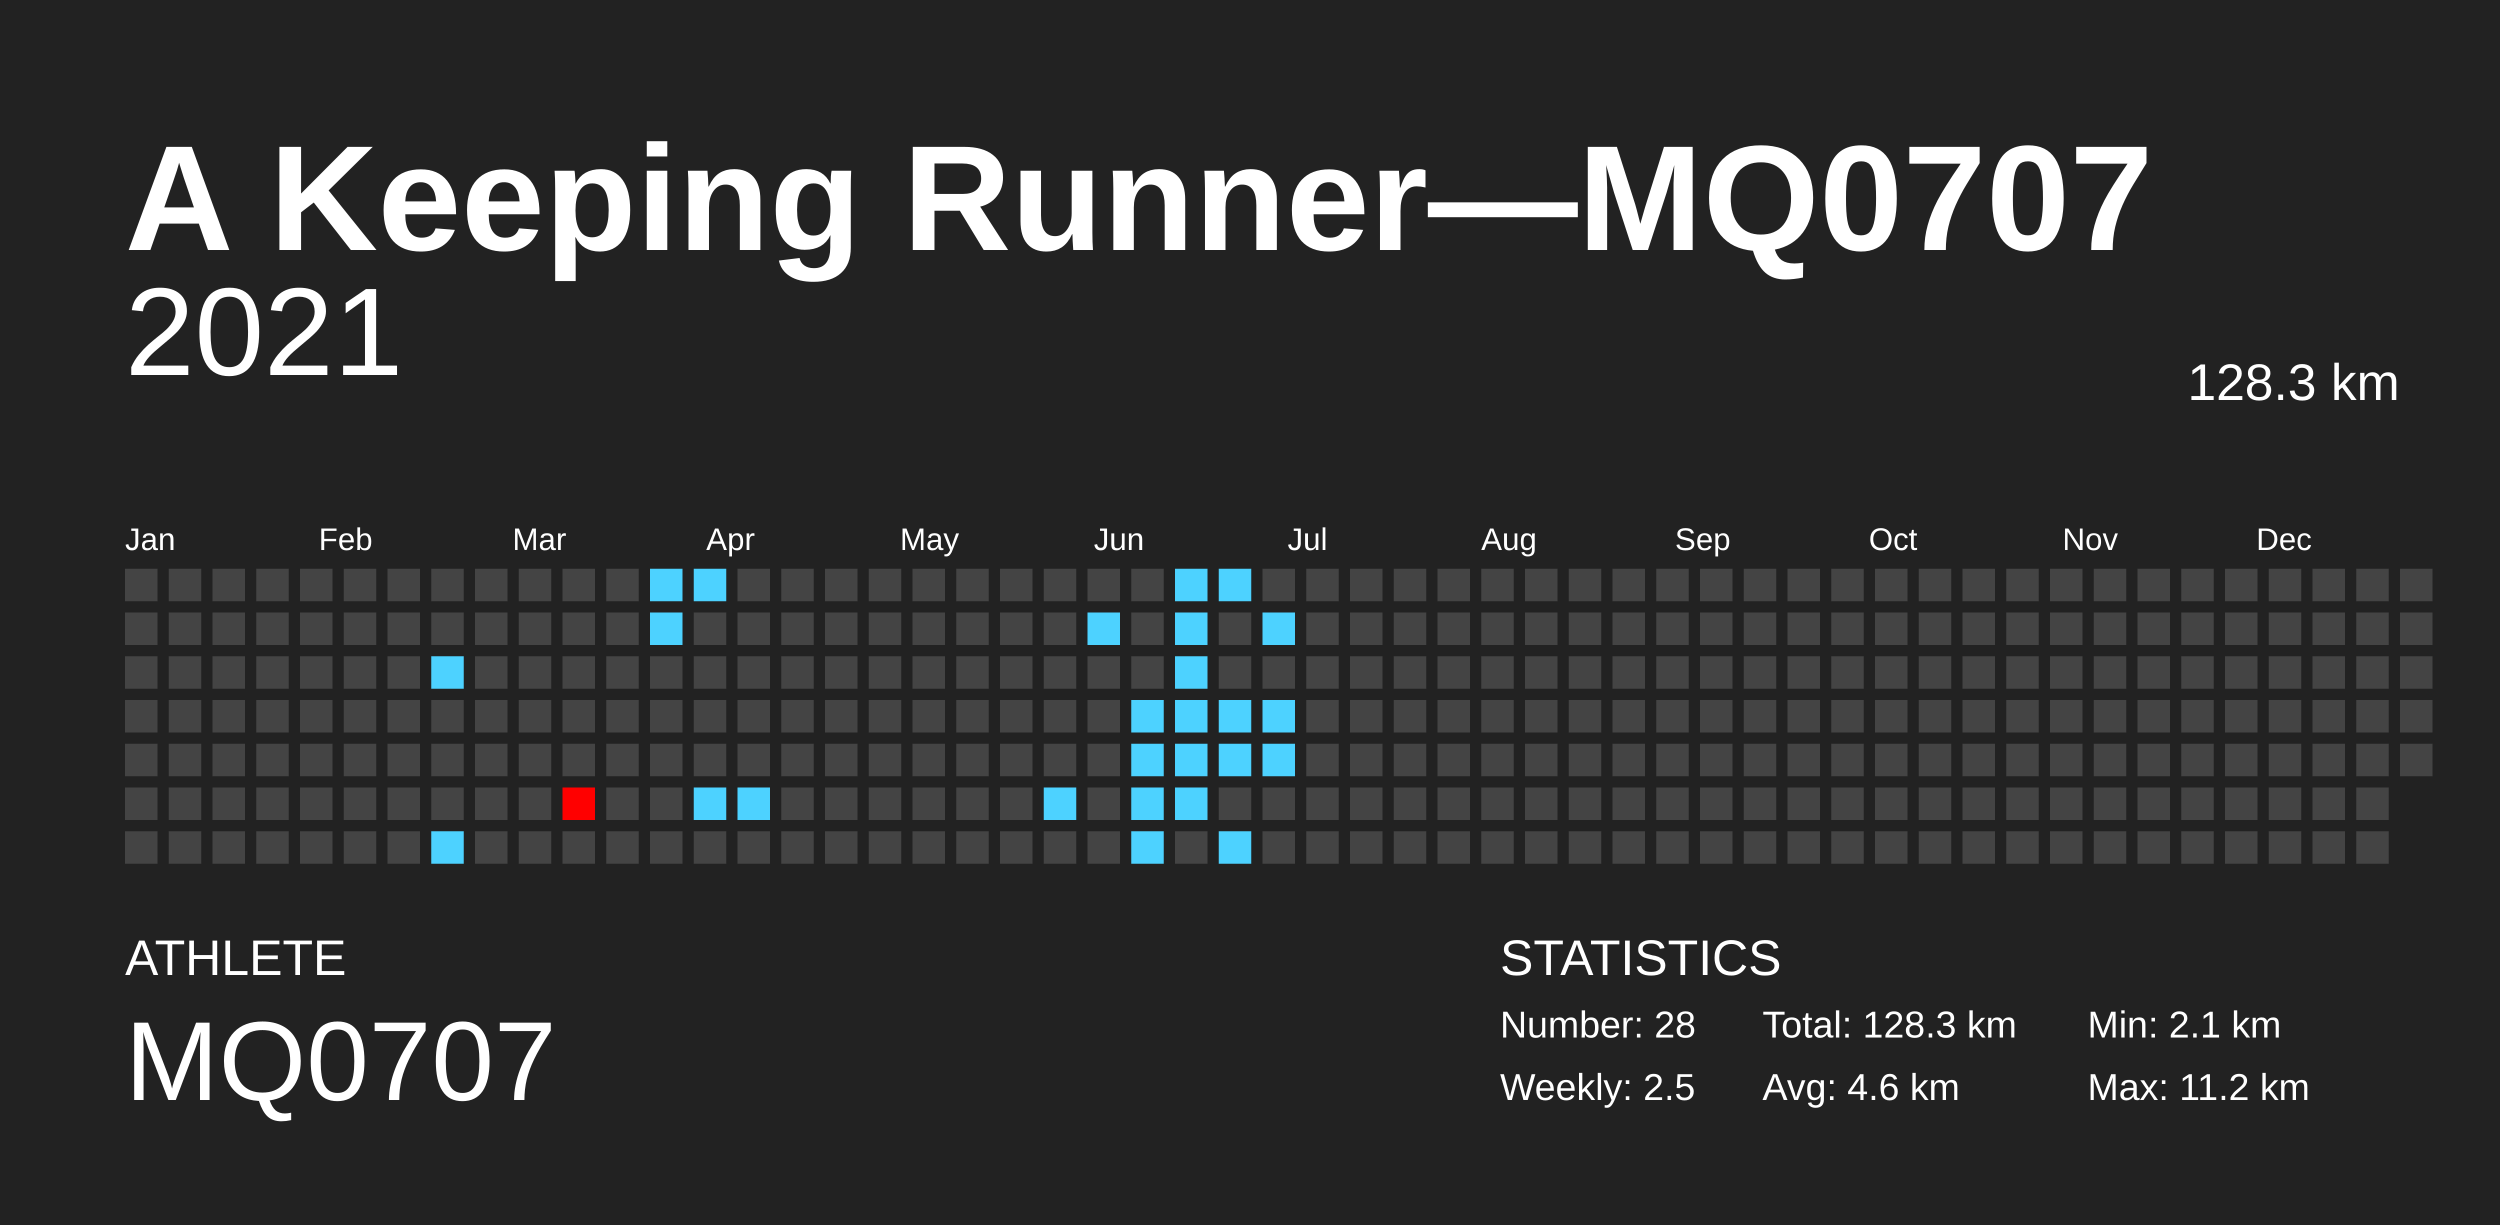
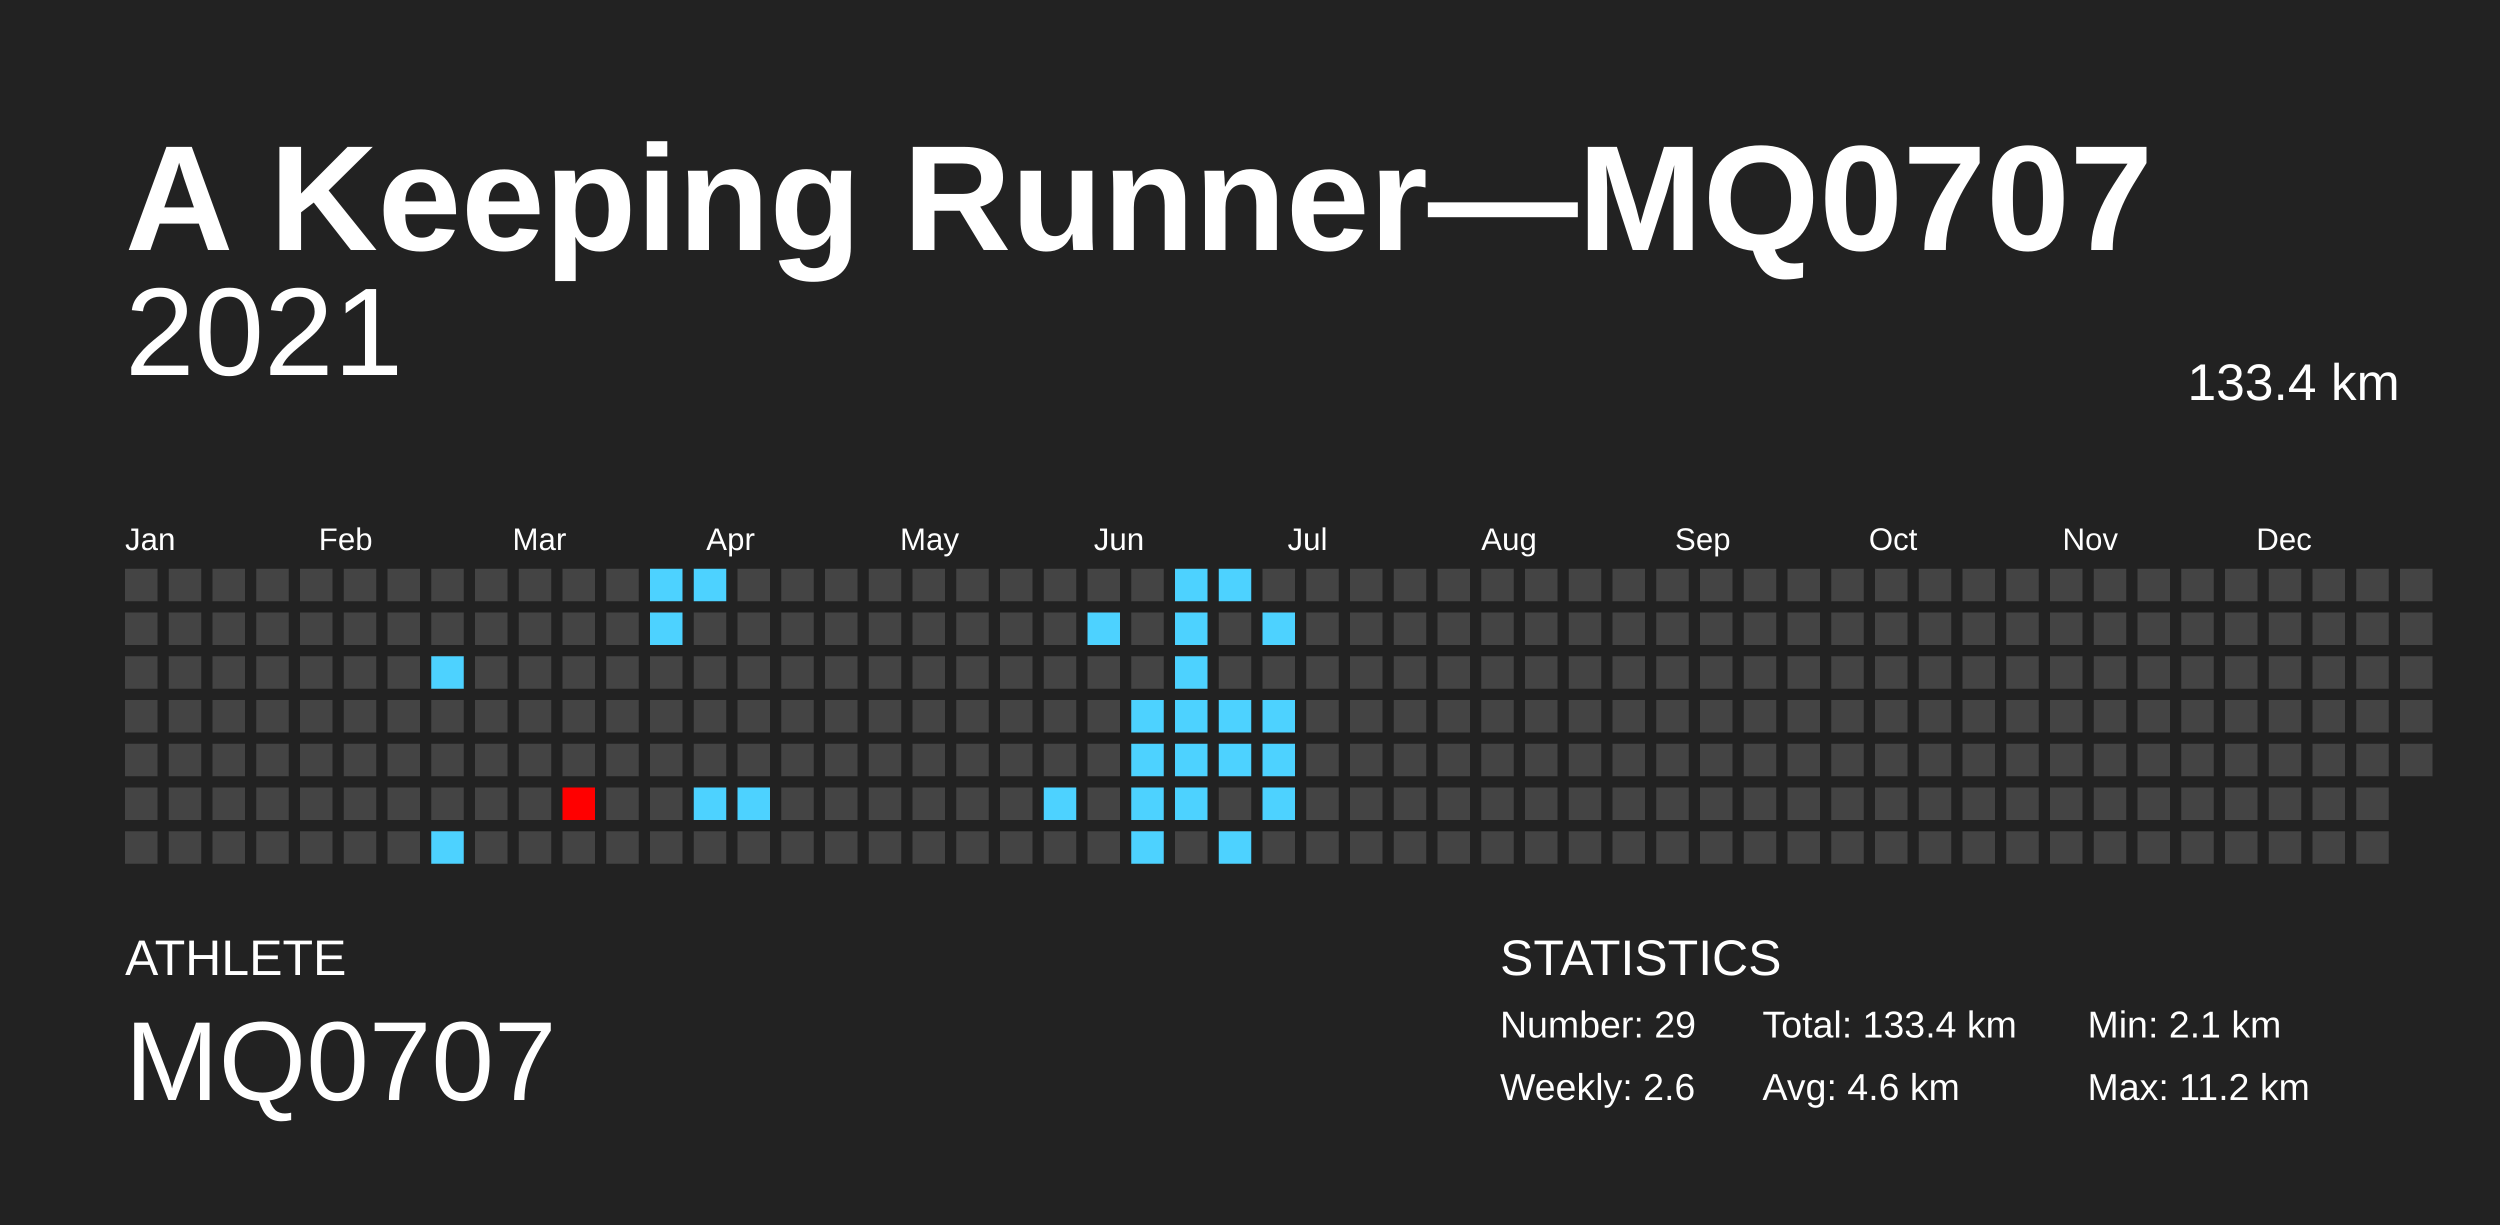
<svg xmlns="http://www.w3.org/2000/svg" baseProfile="full" height="98mm" version="1.1" viewBox="0,0,200,98" width="200mm">
  <defs />
  <rect fill="#222222" height="98" width="200" x="0" y="0" />
  <text fill="#FFFFFF" style="font-size:12px; font-family:Arial; font-weight:bold;" x="10" y="20">A Keeping Runner—MQ0707</text>
  <text fill="#FFFFFF" style="font-size:4px; font-family:Arial" x="10" y="78">ATHLETE</text>
  <text fill="#FFFFFF" style="font-size:9px; font-family:Arial" x="10" y="88">MQ0707</text>
  <text fill="#FFFFFF" style="font-size:4px; font-family:Arial" x="120" y="78">STATISTICS</text>
-   <text fill="#FFFFFF" style="font-size:3px; font-family:Arial" x="120" y="83">Number: 28</text>
-   <text fill="#FFFFFF" style="font-size:3px; font-family:Arial" x="120" y="88">Weekly: 2.5</text>
-   <text fill="#FFFFFF" style="font-size:3px; font-family:Arial" x="141" y="83">Total: 128.3 km</text>
+   <text fill="#FFFFFF" style="font-size:3px; font-family:Arial" x="120" y="83">Number: 29</text>
+   <text fill="#FFFFFF" style="font-size:3px; font-family:Arial" x="120" y="88">Weekly: 2.6</text>
+   <text fill="#FFFFFF" style="font-size:3px; font-family:Arial" x="141" y="83">Total: 133.4 km</text>
  <text fill="#FFFFFF" style="font-size:3px; font-family:Arial" x="141" y="88">Avg: 4.6 km</text>
  <text fill="#FFFFFF" style="font-size:3px; font-family:Arial" x="167" y="83">Min: 2.1 km</text>
  <text fill="#FFFFFF" style="font-size:3px; font-family:Arial" x="167" y="88">Max: 11.2 km</text>
  <text alignment-baseline="hanging" fill="#FFFFFF" style="font-size:10.0px; font-family:Arial;" x="10" y="30">2021</text>
-   <text alignment-baseline="hanging" fill="#FFFFFF" style="font-size:4.125px; font-family:Arial;" x="175" y="32">128.3 km</text>
+   <text alignment-baseline="hanging" fill="#FFFFFF" style="font-size:4.125px; font-family:Arial;" x="175" y="32">133.4 km</text>
  <text fill="#FFFFFF" style="font-size:2.5px; font-family:Arial" x="10.0" y="44">Jan</text>
  <text fill="#FFFFFF" style="font-size:2.5px; font-family:Arial" x="25.5" y="44">Feb</text>
  <text fill="#FFFFFF" style="font-size:2.5px; font-family:Arial" x="41.0" y="44">Mar</text>
  <text fill="#FFFFFF" style="font-size:2.5px; font-family:Arial" x="56.5" y="44">Apr</text>
  <text fill="#FFFFFF" style="font-size:2.5px; font-family:Arial" x="72.0" y="44">May</text>
  <text fill="#FFFFFF" style="font-size:2.5px; font-family:Arial" x="87.5" y="44">Jun</text>
  <text fill="#FFFFFF" style="font-size:2.5px; font-family:Arial" x="103.0" y="44">Jul</text>
  <text fill="#FFFFFF" style="font-size:2.5px; font-family:Arial" x="118.5" y="44">Aug</text>
  <text fill="#FFFFFF" style="font-size:2.5px; font-family:Arial" x="134.0" y="44">Sep</text>
  <text fill="#FFFFFF" style="font-size:2.5px; font-family:Arial" x="149.5" y="44">Oct</text>
  <text fill="#FFFFFF" style="font-size:2.5px; font-family:Arial" x="165.0" y="44">Nov</text>
  <text fill="#FFFFFF" style="font-size:2.5px; font-family:Arial" x="180.5" y="44">Dec</text>
  <rect fill="#444444" height="2.6" width="2.6" x="10.0" y="45.5" />
  <rect fill="#444444" height="2.6" width="2.6" x="10.0" y="49.0" />
  <rect fill="#444444" height="2.6" width="2.6" x="10.0" y="52.5" />
  <rect fill="#444444" height="2.6" width="2.6" x="10.0" y="56.0" />
  <rect fill="#444444" height="2.6" width="2.6" x="10.0" y="59.5" />
  <rect fill="#444444" height="2.6" width="2.6" x="10.0" y="63.0" />
  <rect fill="#444444" height="2.6" width="2.6" x="10.0" y="66.5" />
  <rect fill="#444444" height="2.6" width="2.6" x="13.5" y="45.5" />
  <rect fill="#444444" height="2.6" width="2.6" x="13.5" y="49.0" />
  <rect fill="#444444" height="2.6" width="2.6" x="13.5" y="52.5" />
  <rect fill="#444444" height="2.6" width="2.6" x="13.5" y="56.0" />
  <rect fill="#444444" height="2.6" width="2.6" x="13.5" y="59.5" />
  <rect fill="#444444" height="2.6" width="2.6" x="13.5" y="63.0" />
  <rect fill="#444444" height="2.6" width="2.6" x="13.5" y="66.5" />
  <rect fill="#444444" height="2.6" width="2.6" x="17.0" y="45.5" />
  <rect fill="#444444" height="2.6" width="2.6" x="17.0" y="49.0" />
  <rect fill="#444444" height="2.6" width="2.6" x="17.0" y="52.5" />
  <rect fill="#444444" height="2.6" width="2.6" x="17.0" y="56.0" />
  <rect fill="#444444" height="2.6" width="2.6" x="17.0" y="59.5" />
  <rect fill="#444444" height="2.6" width="2.6" x="17.0" y="63.0" />
  <rect fill="#444444" height="2.6" width="2.6" x="17.0" y="66.5" />
  <rect fill="#444444" height="2.6" width="2.6" x="20.5" y="45.5" />
  <rect fill="#444444" height="2.6" width="2.6" x="20.5" y="49.0" />
  <rect fill="#444444" height="2.6" width="2.6" x="20.5" y="52.5" />
  <rect fill="#444444" height="2.6" width="2.6" x="20.5" y="56.0" />
  <rect fill="#444444" height="2.6" width="2.6" x="20.5" y="59.5" />
  <rect fill="#444444" height="2.6" width="2.6" x="20.5" y="63.0" />
  <rect fill="#444444" height="2.6" width="2.6" x="20.5" y="66.5" />
  <rect fill="#444444" height="2.6" width="2.6" x="24.0" y="45.5" />
  <rect fill="#444444" height="2.6" width="2.6" x="24.0" y="49.0" />
  <rect fill="#444444" height="2.6" width="2.6" x="24.0" y="52.5" />
  <rect fill="#444444" height="2.6" width="2.6" x="24.0" y="56.0" />
  <rect fill="#444444" height="2.6" width="2.6" x="24.0" y="59.5" />
  <rect fill="#444444" height="2.6" width="2.6" x="24.0" y="63.0" />
  <rect fill="#444444" height="2.6" width="2.6" x="24.0" y="66.5" />
  <rect fill="#444444" height="2.6" width="2.6" x="27.5" y="45.5" />
  <rect fill="#444444" height="2.6" width="2.6" x="27.5" y="49.0" />
  <rect fill="#444444" height="2.6" width="2.6" x="27.5" y="52.5" />
  <rect fill="#444444" height="2.6" width="2.6" x="27.5" y="56.0" />
  <rect fill="#444444" height="2.6" width="2.6" x="27.5" y="59.5" />
  <rect fill="#444444" height="2.6" width="2.6" x="27.5" y="63.0" />
  <rect fill="#444444" height="2.6" width="2.6" x="27.5" y="66.5" />
  <rect fill="#444444" height="2.6" width="2.6" x="31.0" y="45.5" />
  <rect fill="#444444" height="2.6" width="2.6" x="31.0" y="49.0" />
  <rect fill="#444444" height="2.6" width="2.6" x="31.0" y="52.5" />
  <rect fill="#444444" height="2.6" width="2.6" x="31.0" y="56.0" />
  <rect fill="#444444" height="2.6" width="2.6" x="31.0" y="59.5" />
  <rect fill="#444444" height="2.6" width="2.6" x="31.0" y="63.0" />
  <rect fill="#444444" height="2.6" width="2.6" x="31.0" y="66.5" />
  <rect fill="#444444" height="2.6" width="2.6" x="34.5" y="45.5" />
  <rect fill="#444444" height="2.6" width="2.6" x="34.5" y="49.0" />
  <rect fill="#4dd2ff" height="2.6" width="2.6" x="34.5" y="52.5" />
  <rect fill="#444444" height="2.6" width="2.6" x="34.5" y="56.0" />
  <rect fill="#444444" height="2.6" width="2.6" x="34.5" y="59.5" />
  <rect fill="#444444" height="2.6" width="2.6" x="34.5" y="63.0" />
  <rect fill="#4dd2ff" height="2.6" width="2.6" x="34.5" y="66.5" />
  <rect fill="#444444" height="2.6" width="2.6" x="38.0" y="45.5" />
  <rect fill="#444444" height="2.6" width="2.6" x="38.0" y="49.0" />
  <rect fill="#444444" height="2.6" width="2.6" x="38.0" y="52.5" />
  <rect fill="#444444" height="2.6" width="2.6" x="38.0" y="56.0" />
  <rect fill="#444444" height="2.6" width="2.6" x="38.0" y="59.5" />
  <rect fill="#444444" height="2.6" width="2.6" x="38.0" y="63.0" />
  <rect fill="#444444" height="2.6" width="2.6" x="38.0" y="66.5" />
  <rect fill="#444444" height="2.6" width="2.6" x="41.5" y="45.5" />
  <rect fill="#444444" height="2.6" width="2.6" x="41.5" y="49.0" />
  <rect fill="#444444" height="2.6" width="2.6" x="41.5" y="52.5" />
  <rect fill="#444444" height="2.6" width="2.6" x="41.5" y="56.0" />
  <rect fill="#444444" height="2.6" width="2.6" x="41.5" y="59.5" />
  <rect fill="#444444" height="2.6" width="2.6" x="41.5" y="63.0" />
  <rect fill="#444444" height="2.6" width="2.6" x="41.5" y="66.5" />
  <rect fill="#444444" height="2.6" width="2.6" x="45.0" y="45.5" />
  <rect fill="#444444" height="2.6" width="2.6" x="45.0" y="49.0" />
  <rect fill="#444444" height="2.6" width="2.6" x="45.0" y="52.5" />
  <rect fill="#444444" height="2.6" width="2.6" x="45.0" y="56.0" />
  <rect fill="#444444" height="2.6" width="2.6" x="45.0" y="59.5" />
  <rect fill="#ff0000" height="2.6" width="2.6" x="45.0" y="63.0" />
  <rect fill="#444444" height="2.6" width="2.6" x="45.0" y="66.5" />
  <rect fill="#444444" height="2.6" width="2.6" x="48.5" y="45.5" />
  <rect fill="#444444" height="2.6" width="2.6" x="48.5" y="49.0" />
  <rect fill="#444444" height="2.6" width="2.6" x="48.5" y="52.5" />
  <rect fill="#444444" height="2.6" width="2.6" x="48.5" y="56.0" />
  <rect fill="#444444" height="2.6" width="2.6" x="48.5" y="59.5" />
  <rect fill="#444444" height="2.6" width="2.6" x="48.5" y="63.0" />
  <rect fill="#444444" height="2.6" width="2.6" x="48.5" y="66.5" />
  <rect fill="#4dd2ff" height="2.6" width="2.6" x="52.0" y="45.5" />
  <rect fill="#4dd2ff" height="2.6" width="2.6" x="52.0" y="49.0" />
  <rect fill="#444444" height="2.6" width="2.6" x="52.0" y="52.5" />
  <rect fill="#444444" height="2.6" width="2.6" x="52.0" y="56.0" />
  <rect fill="#444444" height="2.6" width="2.6" x="52.0" y="59.5" />
  <rect fill="#444444" height="2.6" width="2.6" x="52.0" y="63.0" />
  <rect fill="#444444" height="2.6" width="2.6" x="52.0" y="66.5" />
  <rect fill="#4dd2ff" height="2.6" width="2.6" x="55.5" y="45.5" />
  <rect fill="#444444" height="2.6" width="2.6" x="55.5" y="49.0" />
  <rect fill="#444444" height="2.6" width="2.6" x="55.5" y="52.5" />
  <rect fill="#444444" height="2.6" width="2.6" x="55.5" y="56.0" />
  <rect fill="#444444" height="2.6" width="2.6" x="55.5" y="59.5" />
  <rect fill="#4dd2ff" height="2.6" width="2.6" x="55.5" y="63.0" />
  <rect fill="#444444" height="2.6" width="2.6" x="55.5" y="66.5" />
  <rect fill="#444444" height="2.6" width="2.6" x="59.0" y="45.5" />
  <rect fill="#444444" height="2.6" width="2.6" x="59.0" y="49.0" />
  <rect fill="#444444" height="2.6" width="2.6" x="59.0" y="52.5" />
  <rect fill="#444444" height="2.6" width="2.6" x="59.0" y="56.0" />
  <rect fill="#444444" height="2.6" width="2.6" x="59.0" y="59.5" />
  <rect fill="#4dd2ff" height="2.6" width="2.6" x="59.0" y="63.0" />
  <rect fill="#444444" height="2.6" width="2.6" x="59.0" y="66.5" />
  <rect fill="#444444" height="2.6" width="2.6" x="62.5" y="45.5" />
  <rect fill="#444444" height="2.6" width="2.6" x="62.5" y="49.0" />
  <rect fill="#444444" height="2.6" width="2.6" x="62.5" y="52.5" />
  <rect fill="#444444" height="2.6" width="2.6" x="62.5" y="56.0" />
  <rect fill="#444444" height="2.6" width="2.6" x="62.5" y="59.5" />
  <rect fill="#444444" height="2.6" width="2.6" x="62.5" y="63.0" />
  <rect fill="#444444" height="2.6" width="2.6" x="62.5" y="66.5" />
  <rect fill="#444444" height="2.6" width="2.6" x="66.0" y="45.5" />
  <rect fill="#444444" height="2.6" width="2.6" x="66.0" y="49.0" />
  <rect fill="#444444" height="2.6" width="2.6" x="66.0" y="52.5" />
  <rect fill="#444444" height="2.6" width="2.6" x="66.0" y="56.0" />
  <rect fill="#444444" height="2.6" width="2.6" x="66.0" y="59.5" />
  <rect fill="#444444" height="2.6" width="2.6" x="66.0" y="63.0" />
  <rect fill="#444444" height="2.6" width="2.6" x="66.0" y="66.5" />
  <rect fill="#444444" height="2.6" width="2.6" x="69.5" y="45.5" />
  <rect fill="#444444" height="2.6" width="2.6" x="69.5" y="49.0" />
  <rect fill="#444444" height="2.6" width="2.6" x="69.5" y="52.5" />
  <rect fill="#444444" height="2.6" width="2.6" x="69.5" y="56.0" />
  <rect fill="#444444" height="2.6" width="2.6" x="69.5" y="59.5" />
  <rect fill="#444444" height="2.6" width="2.6" x="69.5" y="63.0" />
  <rect fill="#444444" height="2.6" width="2.6" x="69.5" y="66.5" />
  <rect fill="#444444" height="2.6" width="2.6" x="73.0" y="45.5" />
  <rect fill="#444444" height="2.6" width="2.6" x="73.0" y="49.0" />
  <rect fill="#444444" height="2.6" width="2.6" x="73.0" y="52.5" />
  <rect fill="#444444" height="2.6" width="2.6" x="73.0" y="56.0" />
  <rect fill="#444444" height="2.6" width="2.6" x="73.0" y="59.5" />
  <rect fill="#444444" height="2.6" width="2.6" x="73.0" y="63.0" />
  <rect fill="#444444" height="2.6" width="2.6" x="73.0" y="66.5" />
  <rect fill="#444444" height="2.6" width="2.6" x="76.5" y="45.5" />
  <rect fill="#444444" height="2.6" width="2.6" x="76.5" y="49.0" />
  <rect fill="#444444" height="2.6" width="2.6" x="76.5" y="52.5" />
  <rect fill="#444444" height="2.6" width="2.6" x="76.5" y="56.0" />
  <rect fill="#444444" height="2.6" width="2.6" x="76.5" y="59.5" />
  <rect fill="#444444" height="2.6" width="2.6" x="76.5" y="63.0" />
  <rect fill="#444444" height="2.6" width="2.6" x="76.5" y="66.5" />
  <rect fill="#444444" height="2.6" width="2.6" x="80.0" y="45.5" />
  <rect fill="#444444" height="2.6" width="2.6" x="80.0" y="49.0" />
  <rect fill="#444444" height="2.6" width="2.6" x="80.0" y="52.5" />
  <rect fill="#444444" height="2.6" width="2.6" x="80.0" y="56.0" />
  <rect fill="#444444" height="2.6" width="2.6" x="80.0" y="59.5" />
  <rect fill="#444444" height="2.6" width="2.6" x="80.0" y="63.0" />
  <rect fill="#444444" height="2.6" width="2.6" x="80.0" y="66.5" />
  <rect fill="#444444" height="2.6" width="2.6" x="83.5" y="45.5" />
  <rect fill="#444444" height="2.6" width="2.6" x="83.5" y="49.0" />
  <rect fill="#444444" height="2.6" width="2.6" x="83.5" y="52.5" />
  <rect fill="#444444" height="2.6" width="2.6" x="83.5" y="56.0" />
  <rect fill="#444444" height="2.6" width="2.6" x="83.5" y="59.5" />
  <rect fill="#4dd2ff" height="2.6" width="2.6" x="83.5" y="63.0" />
  <rect fill="#444444" height="2.6" width="2.6" x="83.5" y="66.5" />
  <rect fill="#444444" height="2.6" width="2.6" x="87.0" y="45.5" />
  <rect fill="#4dd2ff" height="2.6" width="2.6" x="87.0" y="49.0" />
  <rect fill="#444444" height="2.6" width="2.6" x="87.0" y="52.5" />
  <rect fill="#444444" height="2.6" width="2.6" x="87.0" y="56.0" />
  <rect fill="#444444" height="2.6" width="2.6" x="87.0" y="59.5" />
  <rect fill="#444444" height="2.6" width="2.6" x="87.0" y="63.0" />
  <rect fill="#444444" height="2.6" width="2.6" x="87.0" y="66.5" />
  <rect fill="#444444" height="2.6" width="2.6" x="90.5" y="45.5" />
  <rect fill="#444444" height="2.6" width="2.6" x="90.5" y="49.0" />
  <rect fill="#444444" height="2.6" width="2.6" x="90.5" y="52.5" />
  <rect fill="#4dd2ff" height="2.6" width="2.6" x="90.5" y="56.0" />
  <rect fill="#4dd2ff" height="2.6" width="2.6" x="90.5" y="59.5" />
  <rect fill="#4dd2ff" height="2.6" width="2.6" x="90.5" y="63.0" />
  <rect fill="#4dd2ff" height="2.6" width="2.6" x="90.5" y="66.5" />
  <rect fill="#4dd2ff" height="2.6" width="2.6" x="94.0" y="45.5" />
  <rect fill="#4dd2ff" height="2.6" width="2.6" x="94.0" y="49.0" />
  <rect fill="#4dd2ff" height="2.6" width="2.6" x="94.0" y="52.5" />
  <rect fill="#4dd2ff" height="2.6" width="2.6" x="94.0" y="56.0" />
  <rect fill="#4dd2ff" height="2.6" width="2.6" x="94.0" y="59.5" />
  <rect fill="#4dd2ff" height="2.6" width="2.6" x="94.0" y="63.0" />
  <rect fill="#444444" height="2.6" width="2.6" x="94.0" y="66.5" />
  <rect fill="#4dd2ff" height="2.6" width="2.6" x="97.5" y="45.5" />
  <rect fill="#444444" height="2.6" width="2.6" x="97.5" y="49.0" />
  <rect fill="#444444" height="2.6" width="2.6" x="97.5" y="52.5" />
  <rect fill="#4dd2ff" height="2.6" width="2.6" x="97.5" y="56.0" />
  <rect fill="#4dd2ff" height="2.6" width="2.6" x="97.5" y="59.5" />
  <rect fill="#444444" height="2.6" width="2.6" x="97.5" y="63.0" />
  <rect fill="#4dd2ff" height="2.6" width="2.6" x="97.5" y="66.5" />
  <rect fill="#444444" height="2.6" width="2.6" x="101.0" y="45.5" />
  <rect fill="#4dd2ff" height="2.6" width="2.6" x="101.0" y="49.0" />
  <rect fill="#444444" height="2.6" width="2.6" x="101.0" y="52.5" />
  <rect fill="#4dd2ff" height="2.6" width="2.6" x="101.0" y="56.0" />
  <rect fill="#4dd2ff" height="2.6" width="2.6" x="101.0" y="59.5" />
-   <rect fill="#444444" height="2.6" width="2.6" x="101.0" y="63.0" />
+   <rect fill="#4dd2ff" height="2.6" width="2.6" x="101.0" y="63.0" />
  <rect fill="#444444" height="2.6" width="2.6" x="101.0" y="66.5" />
  <rect fill="#444444" height="2.6" width="2.6" x="104.5" y="45.5" />
  <rect fill="#444444" height="2.6" width="2.6" x="104.5" y="49.0" />
  <rect fill="#444444" height="2.6" width="2.6" x="104.5" y="52.5" />
  <rect fill="#444444" height="2.6" width="2.6" x="104.5" y="56.0" />
  <rect fill="#444444" height="2.6" width="2.6" x="104.5" y="59.5" />
  <rect fill="#444444" height="2.6" width="2.6" x="104.5" y="63.0" />
  <rect fill="#444444" height="2.6" width="2.6" x="104.5" y="66.5" />
  <rect fill="#444444" height="2.6" width="2.6" x="108.0" y="45.5" />
  <rect fill="#444444" height="2.6" width="2.6" x="108.0" y="49.0" />
  <rect fill="#444444" height="2.6" width="2.6" x="108.0" y="52.5" />
  <rect fill="#444444" height="2.6" width="2.6" x="108.0" y="56.0" />
  <rect fill="#444444" height="2.6" width="2.6" x="108.0" y="59.5" />
  <rect fill="#444444" height="2.6" width="2.6" x="108.0" y="63.0" />
  <rect fill="#444444" height="2.6" width="2.6" x="108.0" y="66.5" />
  <rect fill="#444444" height="2.6" width="2.6" x="111.5" y="45.5" />
  <rect fill="#444444" height="2.6" width="2.6" x="111.5" y="49.0" />
  <rect fill="#444444" height="2.6" width="2.6" x="111.5" y="52.5" />
  <rect fill="#444444" height="2.6" width="2.6" x="111.5" y="56.0" />
  <rect fill="#444444" height="2.6" width="2.6" x="111.5" y="59.5" />
  <rect fill="#444444" height="2.6" width="2.6" x="111.5" y="63.0" />
  <rect fill="#444444" height="2.6" width="2.6" x="111.5" y="66.5" />
  <rect fill="#444444" height="2.6" width="2.6" x="115.0" y="45.5" />
  <rect fill="#444444" height="2.6" width="2.6" x="115.0" y="49.0" />
  <rect fill="#444444" height="2.6" width="2.6" x="115.0" y="52.5" />
  <rect fill="#444444" height="2.6" width="2.6" x="115.0" y="56.0" />
  <rect fill="#444444" height="2.6" width="2.6" x="115.0" y="59.5" />
  <rect fill="#444444" height="2.6" width="2.6" x="115.0" y="63.0" />
  <rect fill="#444444" height="2.6" width="2.6" x="115.0" y="66.5" />
  <rect fill="#444444" height="2.6" width="2.6" x="118.5" y="45.5" />
  <rect fill="#444444" height="2.6" width="2.6" x="118.5" y="49.0" />
  <rect fill="#444444" height="2.6" width="2.6" x="118.5" y="52.5" />
  <rect fill="#444444" height="2.6" width="2.6" x="118.5" y="56.0" />
  <rect fill="#444444" height="2.6" width="2.6" x="118.5" y="59.5" />
  <rect fill="#444444" height="2.6" width="2.6" x="118.5" y="63.0" />
  <rect fill="#444444" height="2.6" width="2.6" x="118.5" y="66.5" />
  <rect fill="#444444" height="2.6" width="2.6" x="122.0" y="45.5" />
  <rect fill="#444444" height="2.6" width="2.6" x="122.0" y="49.0" />
  <rect fill="#444444" height="2.6" width="2.6" x="122.0" y="52.5" />
  <rect fill="#444444" height="2.6" width="2.6" x="122.0" y="56.0" />
  <rect fill="#444444" height="2.6" width="2.6" x="122.0" y="59.5" />
  <rect fill="#444444" height="2.6" width="2.6" x="122.0" y="63.0" />
  <rect fill="#444444" height="2.6" width="2.6" x="122.0" y="66.5" />
  <rect fill="#444444" height="2.6" width="2.6" x="125.5" y="45.5" />
  <rect fill="#444444" height="2.6" width="2.6" x="125.5" y="49.0" />
  <rect fill="#444444" height="2.6" width="2.6" x="125.5" y="52.5" />
  <rect fill="#444444" height="2.6" width="2.6" x="125.5" y="56.0" />
  <rect fill="#444444" height="2.6" width="2.6" x="125.5" y="59.5" />
  <rect fill="#444444" height="2.6" width="2.6" x="125.5" y="63.0" />
  <rect fill="#444444" height="2.6" width="2.6" x="125.5" y="66.5" />
  <rect fill="#444444" height="2.6" width="2.6" x="129.0" y="45.5" />
  <rect fill="#444444" height="2.6" width="2.6" x="129.0" y="49.0" />
  <rect fill="#444444" height="2.6" width="2.6" x="129.0" y="52.5" />
  <rect fill="#444444" height="2.6" width="2.6" x="129.0" y="56.0" />
  <rect fill="#444444" height="2.6" width="2.6" x="129.0" y="59.5" />
  <rect fill="#444444" height="2.6" width="2.6" x="129.0" y="63.0" />
  <rect fill="#444444" height="2.6" width="2.6" x="129.0" y="66.5" />
  <rect fill="#444444" height="2.6" width="2.6" x="132.5" y="45.5" />
  <rect fill="#444444" height="2.6" width="2.6" x="132.5" y="49.0" />
  <rect fill="#444444" height="2.6" width="2.6" x="132.5" y="52.5" />
  <rect fill="#444444" height="2.6" width="2.6" x="132.5" y="56.0" />
  <rect fill="#444444" height="2.6" width="2.6" x="132.5" y="59.5" />
  <rect fill="#444444" height="2.6" width="2.6" x="132.5" y="63.0" />
  <rect fill="#444444" height="2.6" width="2.6" x="132.5" y="66.5" />
  <rect fill="#444444" height="2.6" width="2.6" x="136.0" y="45.5" />
  <rect fill="#444444" height="2.6" width="2.6" x="136.0" y="49.0" />
  <rect fill="#444444" height="2.6" width="2.6" x="136.0" y="52.5" />
  <rect fill="#444444" height="2.6" width="2.6" x="136.0" y="56.0" />
  <rect fill="#444444" height="2.6" width="2.6" x="136.0" y="59.5" />
  <rect fill="#444444" height="2.6" width="2.6" x="136.0" y="63.0" />
  <rect fill="#444444" height="2.6" width="2.6" x="136.0" y="66.5" />
  <rect fill="#444444" height="2.6" width="2.6" x="139.5" y="45.5" />
  <rect fill="#444444" height="2.6" width="2.6" x="139.5" y="49.0" />
  <rect fill="#444444" height="2.6" width="2.6" x="139.5" y="52.5" />
  <rect fill="#444444" height="2.6" width="2.6" x="139.5" y="56.0" />
  <rect fill="#444444" height="2.6" width="2.6" x="139.5" y="59.5" />
  <rect fill="#444444" height="2.6" width="2.6" x="139.5" y="63.0" />
  <rect fill="#444444" height="2.6" width="2.6" x="139.5" y="66.5" />
  <rect fill="#444444" height="2.6" width="2.6" x="143.0" y="45.5" />
  <rect fill="#444444" height="2.6" width="2.6" x="143.0" y="49.0" />
  <rect fill="#444444" height="2.6" width="2.6" x="143.0" y="52.5" />
  <rect fill="#444444" height="2.6" width="2.6" x="143.0" y="56.0" />
  <rect fill="#444444" height="2.6" width="2.6" x="143.0" y="59.5" />
  <rect fill="#444444" height="2.6" width="2.6" x="143.0" y="63.0" />
  <rect fill="#444444" height="2.6" width="2.6" x="143.0" y="66.5" />
  <rect fill="#444444" height="2.6" width="2.6" x="146.5" y="45.5" />
  <rect fill="#444444" height="2.6" width="2.6" x="146.5" y="49.0" />
  <rect fill="#444444" height="2.6" width="2.6" x="146.5" y="52.5" />
  <rect fill="#444444" height="2.6" width="2.6" x="146.5" y="56.0" />
  <rect fill="#444444" height="2.6" width="2.6" x="146.5" y="59.5" />
  <rect fill="#444444" height="2.6" width="2.6" x="146.5" y="63.0" />
  <rect fill="#444444" height="2.6" width="2.6" x="146.5" y="66.5" />
  <rect fill="#444444" height="2.6" width="2.6" x="150.0" y="45.5" />
  <rect fill="#444444" height="2.6" width="2.6" x="150.0" y="49.0" />
  <rect fill="#444444" height="2.6" width="2.6" x="150.0" y="52.5" />
  <rect fill="#444444" height="2.6" width="2.6" x="150.0" y="56.0" />
  <rect fill="#444444" height="2.6" width="2.6" x="150.0" y="59.5" />
  <rect fill="#444444" height="2.6" width="2.6" x="150.0" y="63.0" />
  <rect fill="#444444" height="2.6" width="2.6" x="150.0" y="66.5" />
  <rect fill="#444444" height="2.6" width="2.6" x="153.5" y="45.5" />
  <rect fill="#444444" height="2.6" width="2.6" x="153.5" y="49.0" />
  <rect fill="#444444" height="2.6" width="2.6" x="153.5" y="52.5" />
  <rect fill="#444444" height="2.6" width="2.6" x="153.5" y="56.0" />
  <rect fill="#444444" height="2.6" width="2.6" x="153.5" y="59.5" />
  <rect fill="#444444" height="2.6" width="2.6" x="153.5" y="63.0" />
  <rect fill="#444444" height="2.6" width="2.6" x="153.5" y="66.5" />
  <rect fill="#444444" height="2.6" width="2.6" x="157.0" y="45.5" />
  <rect fill="#444444" height="2.6" width="2.6" x="157.0" y="49.0" />
  <rect fill="#444444" height="2.6" width="2.6" x="157.0" y="52.5" />
  <rect fill="#444444" height="2.6" width="2.6" x="157.0" y="56.0" />
  <rect fill="#444444" height="2.6" width="2.6" x="157.0" y="59.5" />
  <rect fill="#444444" height="2.6" width="2.6" x="157.0" y="63.0" />
  <rect fill="#444444" height="2.6" width="2.6" x="157.0" y="66.5" />
  <rect fill="#444444" height="2.6" width="2.6" x="160.5" y="45.5" />
  <rect fill="#444444" height="2.6" width="2.6" x="160.5" y="49.0" />
  <rect fill="#444444" height="2.6" width="2.6" x="160.5" y="52.5" />
  <rect fill="#444444" height="2.6" width="2.6" x="160.5" y="56.0" />
  <rect fill="#444444" height="2.6" width="2.6" x="160.5" y="59.5" />
  <rect fill="#444444" height="2.6" width="2.6" x="160.5" y="63.0" />
  <rect fill="#444444" height="2.6" width="2.6" x="160.5" y="66.5" />
  <rect fill="#444444" height="2.6" width="2.6" x="164.0" y="45.5" />
  <rect fill="#444444" height="2.6" width="2.6" x="164.0" y="49.0" />
  <rect fill="#444444" height="2.6" width="2.6" x="164.0" y="52.5" />
  <rect fill="#444444" height="2.6" width="2.6" x="164.0" y="56.0" />
  <rect fill="#444444" height="2.6" width="2.6" x="164.0" y="59.5" />
  <rect fill="#444444" height="2.6" width="2.6" x="164.0" y="63.0" />
  <rect fill="#444444" height="2.6" width="2.6" x="164.0" y="66.5" />
  <rect fill="#444444" height="2.6" width="2.6" x="167.5" y="45.5" />
  <rect fill="#444444" height="2.6" width="2.6" x="167.5" y="49.0" />
  <rect fill="#444444" height="2.6" width="2.6" x="167.5" y="52.5" />
  <rect fill="#444444" height="2.6" width="2.6" x="167.5" y="56.0" />
  <rect fill="#444444" height="2.6" width="2.6" x="167.5" y="59.5" />
  <rect fill="#444444" height="2.6" width="2.6" x="167.5" y="63.0" />
  <rect fill="#444444" height="2.6" width="2.6" x="167.5" y="66.5" />
  <rect fill="#444444" height="2.6" width="2.6" x="171.0" y="45.5" />
  <rect fill="#444444" height="2.6" width="2.6" x="171.0" y="49.0" />
  <rect fill="#444444" height="2.6" width="2.6" x="171.0" y="52.5" />
  <rect fill="#444444" height="2.6" width="2.6" x="171.0" y="56.0" />
  <rect fill="#444444" height="2.6" width="2.6" x="171.0" y="59.5" />
  <rect fill="#444444" height="2.6" width="2.6" x="171.0" y="63.0" />
  <rect fill="#444444" height="2.6" width="2.6" x="171.0" y="66.5" />
  <rect fill="#444444" height="2.6" width="2.6" x="174.5" y="45.5" />
  <rect fill="#444444" height="2.6" width="2.6" x="174.5" y="49.0" />
  <rect fill="#444444" height="2.6" width="2.6" x="174.5" y="52.5" />
  <rect fill="#444444" height="2.6" width="2.6" x="174.5" y="56.0" />
  <rect fill="#444444" height="2.6" width="2.6" x="174.5" y="59.5" />
  <rect fill="#444444" height="2.6" width="2.6" x="174.5" y="63.0" />
  <rect fill="#444444" height="2.6" width="2.6" x="174.5" y="66.5" />
  <rect fill="#444444" height="2.6" width="2.6" x="178.0" y="45.5" />
  <rect fill="#444444" height="2.6" width="2.6" x="178.0" y="49.0" />
  <rect fill="#444444" height="2.6" width="2.6" x="178.0" y="52.5" />
  <rect fill="#444444" height="2.6" width="2.6" x="178.0" y="56.0" />
  <rect fill="#444444" height="2.6" width="2.6" x="178.0" y="59.5" />
  <rect fill="#444444" height="2.6" width="2.6" x="178.0" y="63.0" />
  <rect fill="#444444" height="2.6" width="2.6" x="178.0" y="66.5" />
  <rect fill="#444444" height="2.6" width="2.6" x="181.5" y="45.5" />
  <rect fill="#444444" height="2.6" width="2.6" x="181.5" y="49.0" />
  <rect fill="#444444" height="2.6" width="2.6" x="181.5" y="52.5" />
  <rect fill="#444444" height="2.6" width="2.6" x="181.5" y="56.0" />
  <rect fill="#444444" height="2.6" width="2.6" x="181.5" y="59.5" />
  <rect fill="#444444" height="2.6" width="2.6" x="181.5" y="63.0" />
  <rect fill="#444444" height="2.6" width="2.6" x="181.5" y="66.5" />
  <rect fill="#444444" height="2.6" width="2.6" x="185.0" y="45.5" />
  <rect fill="#444444" height="2.6" width="2.6" x="185.0" y="49.0" />
  <rect fill="#444444" height="2.6" width="2.6" x="185.0" y="52.5" />
  <rect fill="#444444" height="2.6" width="2.6" x="185.0" y="56.0" />
  <rect fill="#444444" height="2.6" width="2.6" x="185.0" y="59.5" />
  <rect fill="#444444" height="2.6" width="2.6" x="185.0" y="63.0" />
  <rect fill="#444444" height="2.6" width="2.6" x="185.0" y="66.5" />
  <rect fill="#444444" height="2.6" width="2.6" x="188.5" y="45.5" />
  <rect fill="#444444" height="2.6" width="2.6" x="188.5" y="49.0" />
  <rect fill="#444444" height="2.6" width="2.6" x="188.5" y="52.5" />
  <rect fill="#444444" height="2.6" width="2.6" x="188.5" y="56.0" />
  <rect fill="#444444" height="2.6" width="2.6" x="188.5" y="59.5" />
  <rect fill="#444444" height="2.6" width="2.6" x="188.5" y="63.0" />
  <rect fill="#444444" height="2.6" width="2.6" x="188.5" y="66.5" />
  <rect fill="#444444" height="2.6" width="2.6" x="192.0" y="45.5" />
  <rect fill="#444444" height="2.6" width="2.6" x="192.0" y="49.0" />
  <rect fill="#444444" height="2.6" width="2.6" x="192.0" y="52.5" />
  <rect fill="#444444" height="2.6" width="2.6" x="192.0" y="56.0" />
  <rect fill="#444444" height="2.6" width="2.6" x="192.0" y="59.5" />
</svg>
